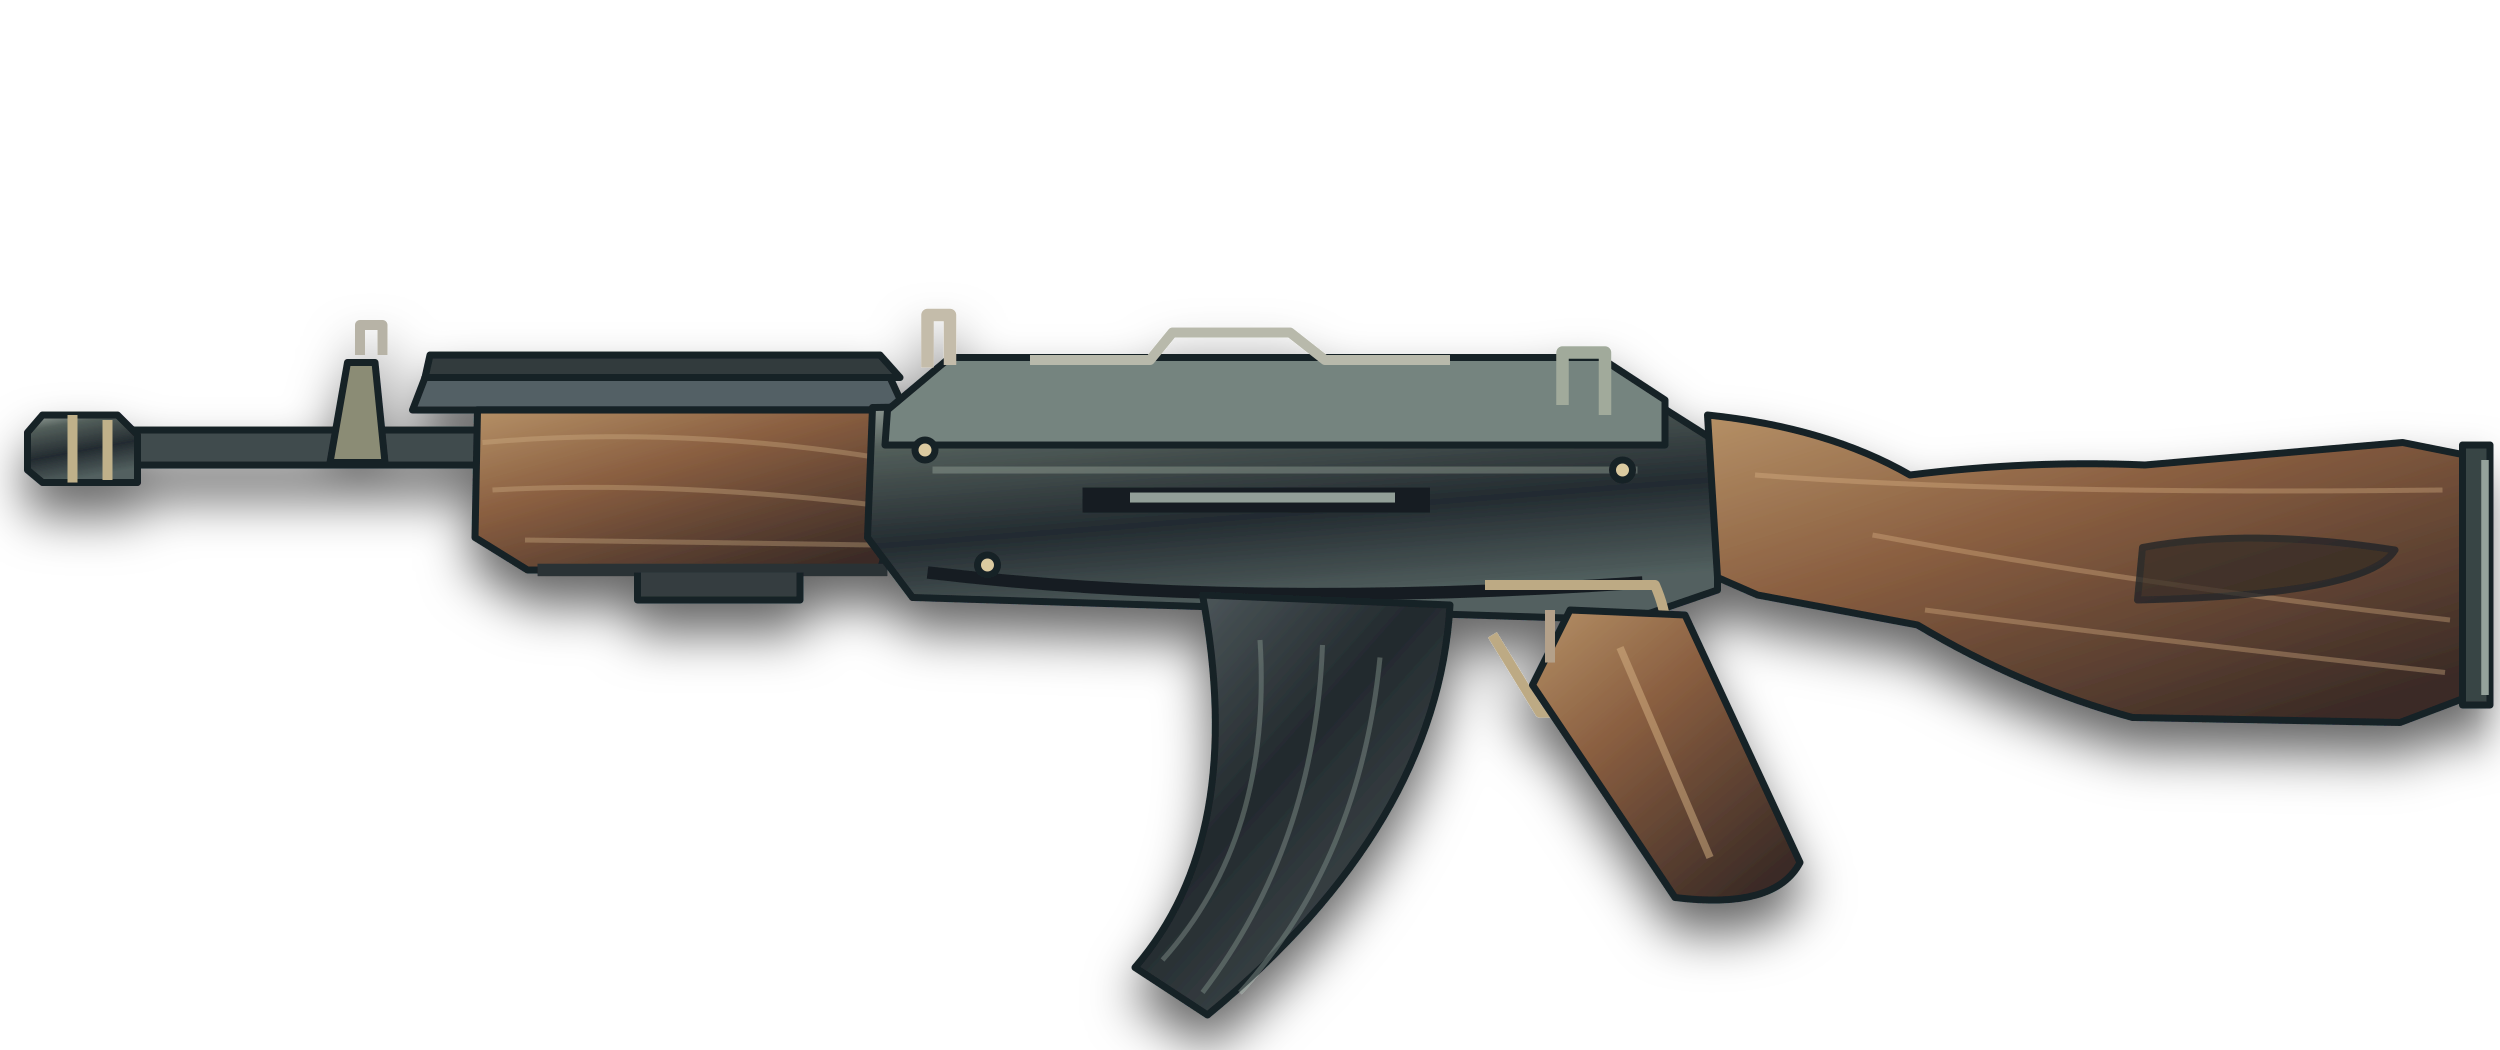
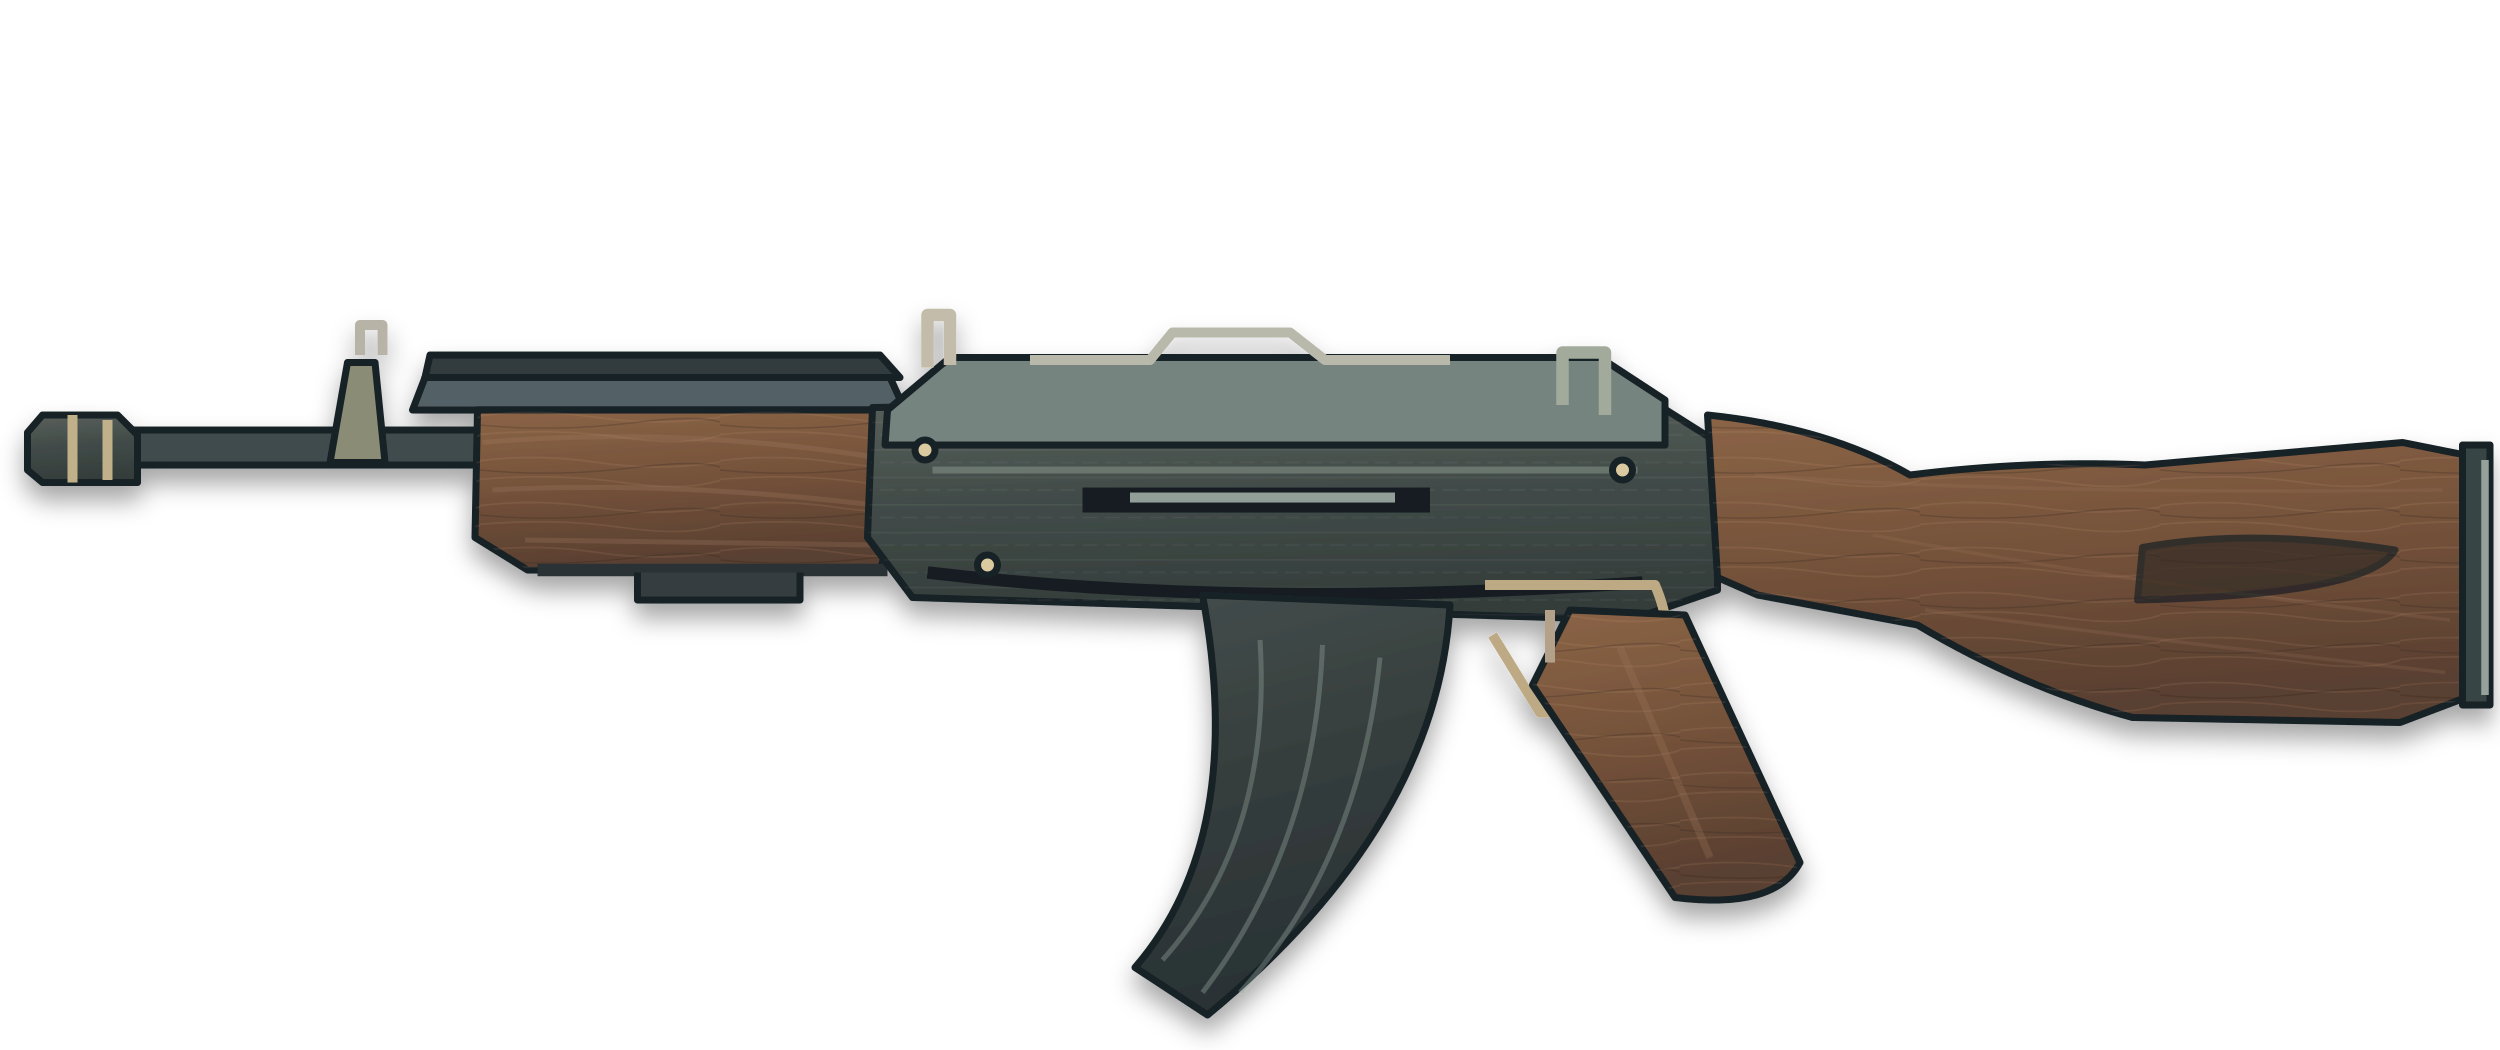
<svg xmlns="http://www.w3.org/2000/svg" viewBox="0 0 1000 420" preserveAspectRatio="xMidYMid meet" role="img" aria-labelledby="title desc">
  <defs>
-     <linearGradient id="metal" x1="0" y1="0" x2="0.3" y2="1">
-       <stop stop-color="#9ca6a0" />
-       <stop offset=".22" stop-color="#535f5b" />
-       <stop offset=".62" stop-color="#232b30" />
-       <stop offset="1" stop-color="#536160" />
+     <linearGradient id="metal" x1="0" y1="0" x2=".12" y2="1">
+       <stop stop-color="#59605b" />
+       <stop offset=".49" stop-color="#414b48" />
+       <stop offset="1" stop-color="#343d3b" />
    </linearGradient>
-     <linearGradient id="wood" x1="0" y1="0" x2=".78" y2="1">
-       <stop stop-color="#b59066" />
-       <stop offset=".42" stop-color="#895e40" />
-       <stop offset="1" stop-color="#3b2b26" />
+     <linearGradient id="wood" x1="0" y1="0" x2=".18" y2="1">
+       <stop stop-color="#8b6446" />
+       <stop offset=".55" stop-color="#725039" />
+       <stop offset="1" stop-color="#593f30" />
    </linearGradient>
-     <linearGradient id="mag" x1="0" y1="0" x2=".85" y2="1">
-       <stop stop-color="#586366" />
-       <stop offset=".46" stop-color="#22292d" />
-       <stop offset="1" stop-color="#4c575a" />
+     <linearGradient id="mag" x1="0" y1="0" x2=".2" y2="1">
+       <stop stop-color="#444d4b" />
+       <stop offset=".52" stop-color="#343c3c" />
+       <stop offset="1" stop-color="#293234" />
    </linearGradient>
    <filter id="ground">
-       <feDropShadow dx="0" dy="12" stdDeviation="10" flood-color="#000" flood-opacity=".6" />
+       <feDropShadow dx="0" dy="6" stdDeviation="5" flood-color="#000" flood-opacity=".35" />
    </filter>
+     <pattern id="woodFiber" width="96" height="18" patternUnits="userSpaceOnUse">
+       <path d="M-5 5 Q20 1 47 5 T101 4 M-3 12 Q29 9 57 13 T99 11" fill="none" stroke="#d0a581" stroke-width=".7" opacity=".13" />
+       <path d="M0 8 Q30 11 62 7 T100 9" fill="none" stroke="#261f1b" stroke-width=".6" opacity=".22" />
+     </pattern>
+     <pattern id="steelBrushing" width="9" height="11" patternUnits="userSpaceOnUse">
+       <path d="M0 4 H9 M1 9 H7" fill="none" stroke="#b3beb4" stroke-width=".55" opacity=".09" />
+     </pattern>
  </defs>
  <g filter="url(#ground)" stroke="#172025" stroke-width="2.8" stroke-linejoin="round">
    <g id="front-assembly">
      <path d="M25 172 H350 V186 H25Z" fill="#414b4e" />
      <path d="M17 166 H47 L55 174 V193 H17 L11 188 V173Z" fill="url(#metal)" />
      <path d="M29 166 V193 M43 168 V192" fill="none" stroke="#c0b18a" stroke-width="4" />
      <path d="M139 145 H150 L154 185 H132Z" fill="#8b8c74" />
      <path d="M144 142V130 H153 V142" fill="none" stroke="#b7b3a6" stroke-width="4" />
      <path d="M170 151 H356 L362 164 H165Z" fill="#536065" />
      <path d="M172 142 H352 L360 151 H170Z" fill="#303a3c" />
      <path d="M191 164 H349 L366 184 L352 228 H211 L190 215Z" fill="url(#wood)" />
-       <path d="M193 177 Q273 170 357 184 M197 196 Q270 192 358 203 M210 216 Q284 217 349 218" fill="none" stroke="#d4b48b" stroke-opacity=".35" stroke-width="2" />
+       <path d="M191 164 H349 L366 184 L352 228 H211 L190 215Z" fill="url(#woodFiber)" stroke="none" />
+       <path d="M193 177 Q273 170 357 184 M197 196 Q270 192 358 203 M210 216 Q284 217 349 218" fill="none" stroke="#aa8468" stroke-opacity=".24" stroke-width="2" />
      <path d="M215 228 H355" fill="none" stroke="#293034" stroke-width="5" />
      <path d="M255 229 V240 H320 V229" fill="#353d40" />
    </g>
    <g id="receiver-assembly">
      <path d="M349 163 L657 158 L687 177 L687 236 L652 248 L365 239 L347 215Z" fill="url(#metal)" />
+       <path d="M349 163 L657 158 L687 177 L687 236 L652 248 L365 239 L347 215Z" fill="url(#steelBrushing)" stroke="none" />
      <path d="M355 164 L380 143 H640 L666 160 V178 H354Z" fill="#75847f" />
      <path d="M371 147 V126 H380 V146" stroke="#c4bcaa" stroke-width="5" fill="none" />
      <path d="M412 144 H460 L469 133 H516 L530 144 H580" fill="none" stroke="#b8b9ab" stroke-width="4" />
      <path d="M625 162 V141 H642 V166" fill="none" stroke="#a1aa9b" stroke-width="5" />
      <path d="M373 188 H655" fill="none" stroke="#aab8aa" stroke-opacity=".36" />
      <path d="M433 200 H572" stroke="#151e22" stroke-width="10" />
      <path d="M452 199 H558" stroke="#929f98" stroke-width="4" />
      <path d="M371 229 Q497 244 657 233" stroke="#171e23" stroke-width="5" fill="none" />
      <circle cx="370" cy="180" r="4" fill="#dbcaa0" />
      <circle cx="649" cy="188" r="4" fill="#dbcaa0" />
      <circle cx="395" cy="226" r="4" fill="#dbcaa0" />
      <path d="M481 238 L580 242 Q575 330 483 406 L454 387 Q499 335 481 238Z" fill="url(#mag)" />
      <path d="M504 256 Q509 335 465 384 M529 258 Q526 338 481 397 M552 263 Q544 344 496 397" stroke="#87958e" stroke-opacity=".45" stroke-width="2" fill="none" />
      <path d="M594 234 H662 Q678 271 638 285 H616 L597 254" fill="none" stroke="#bdaa84" stroke-width="4" />
      <path d="M628 244 L674 246 L720 345 Q710 364 670 359 L613 274Z" fill="url(#wood)" />
-       <path d="M648 259 L684 343" stroke="#d8b487" stroke-opacity=".5" stroke-width="3" />
+       <path d="M628 244 L674 246 L720 345 Q710 364 670 359 L613 274Z" fill="url(#woodFiber)" stroke="none" />
+       <path d="M648 259 L684 343" stroke="#9d785b" stroke-opacity=".28" stroke-width="3" />
      <path d="M620 244 V265" stroke="#b4a18a" stroke-width="4" />
    </g>
    <g id="stock-assembly">
      <path d="M683 166 Q731 171 764 190 Q812 184 858 186 L961 177 L986 182 L989 278 L960 289 L853 287 Q809 275 767 250 L703 238 L687 231Z" fill="url(#wood)" />
-       <path d="M702 190 Q806 198 977 196 M749 214 Q856 234 980 248 M770 244 Q852 255 978 269" fill="none" stroke="#e0b88a" stroke-width="2" stroke-opacity=".35" />
+       <path d="M683 166 Q731 171 764 190 Q812 184 858 186 L961 177 L986 182 L989 278 L960 289 L853 287 Q809 275 767 250 L703 238 L687 231Z" fill="url(#woodFiber)" stroke="none" />
+       <path d="M702 190 Q806 198 977 196 M749 214 Q856 234 980 248 M770 244 Q852 255 978 269" fill="none" stroke="#a17c63" stroke-width="1.4" stroke-opacity=".2" />
      <path d="M857 219 Q900 211 958 220 Q947 238 855 240Z" fill="#322923" opacity=".7" />
      <path d="M985 178 H996 V282 H985Z" fill="#394445" />
      <path d="M994 184 V278" stroke="#94a29b" stroke-width="3" />
    </g>
  </g>
</svg>
